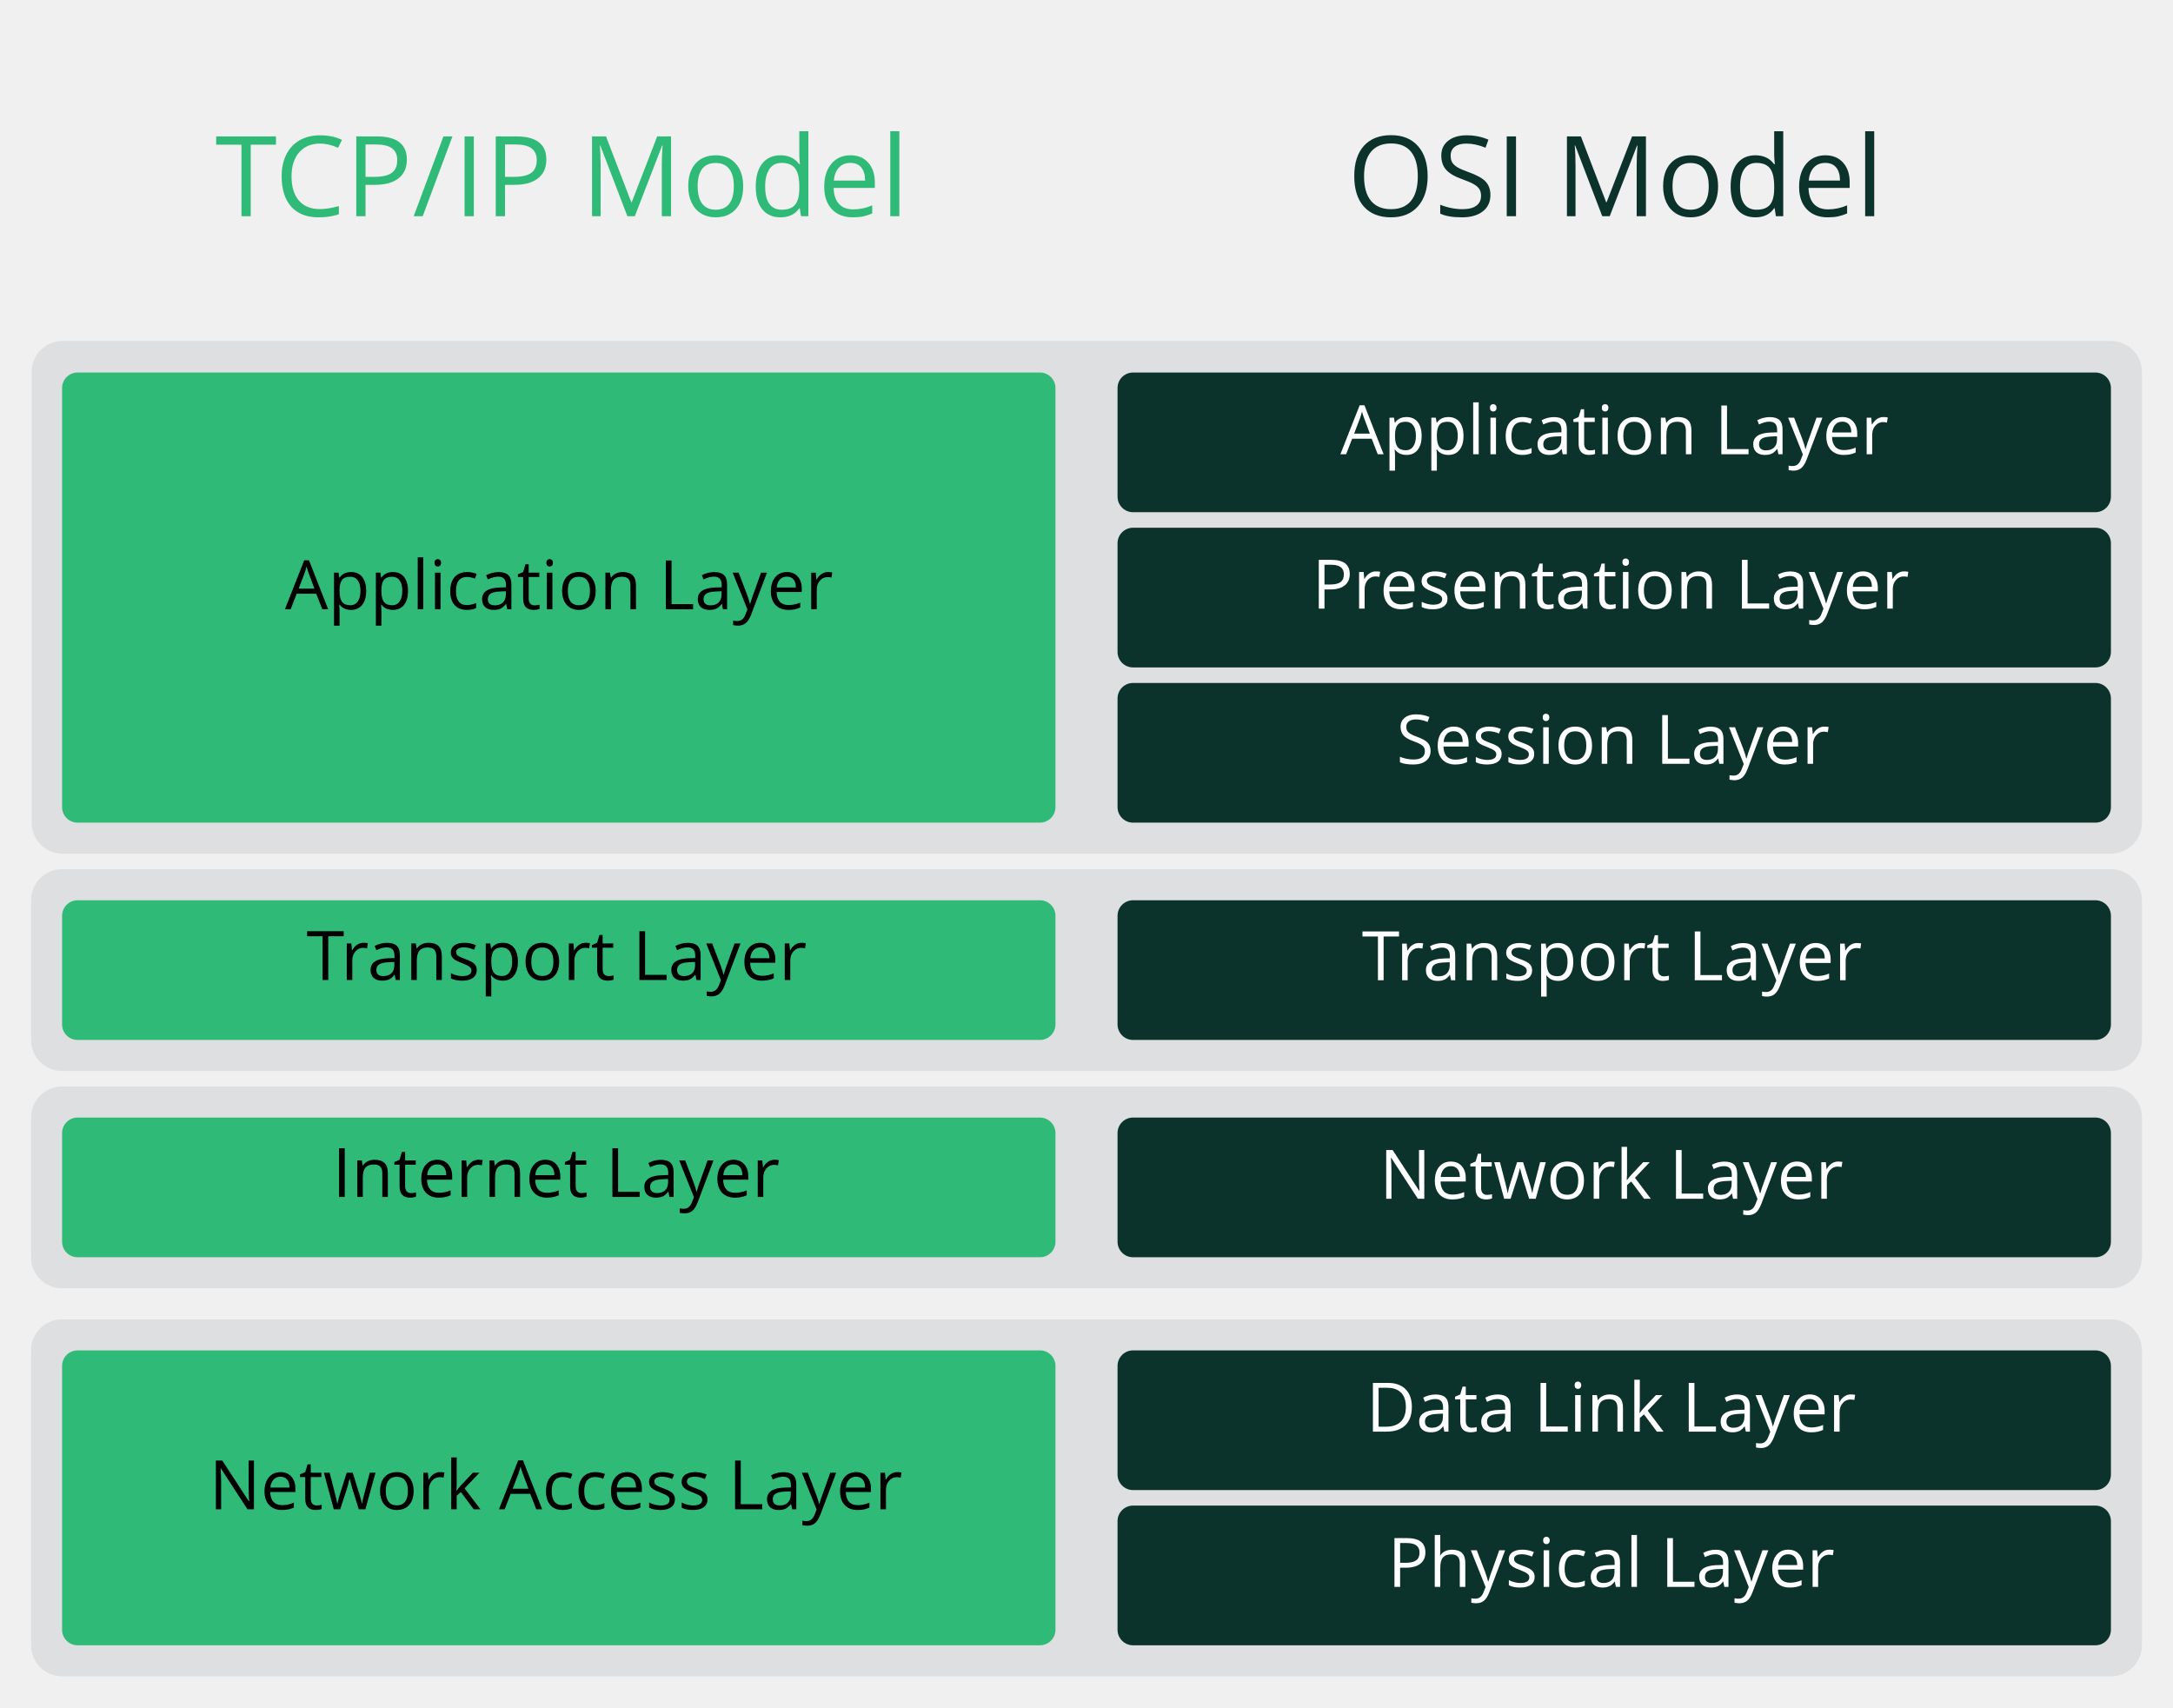
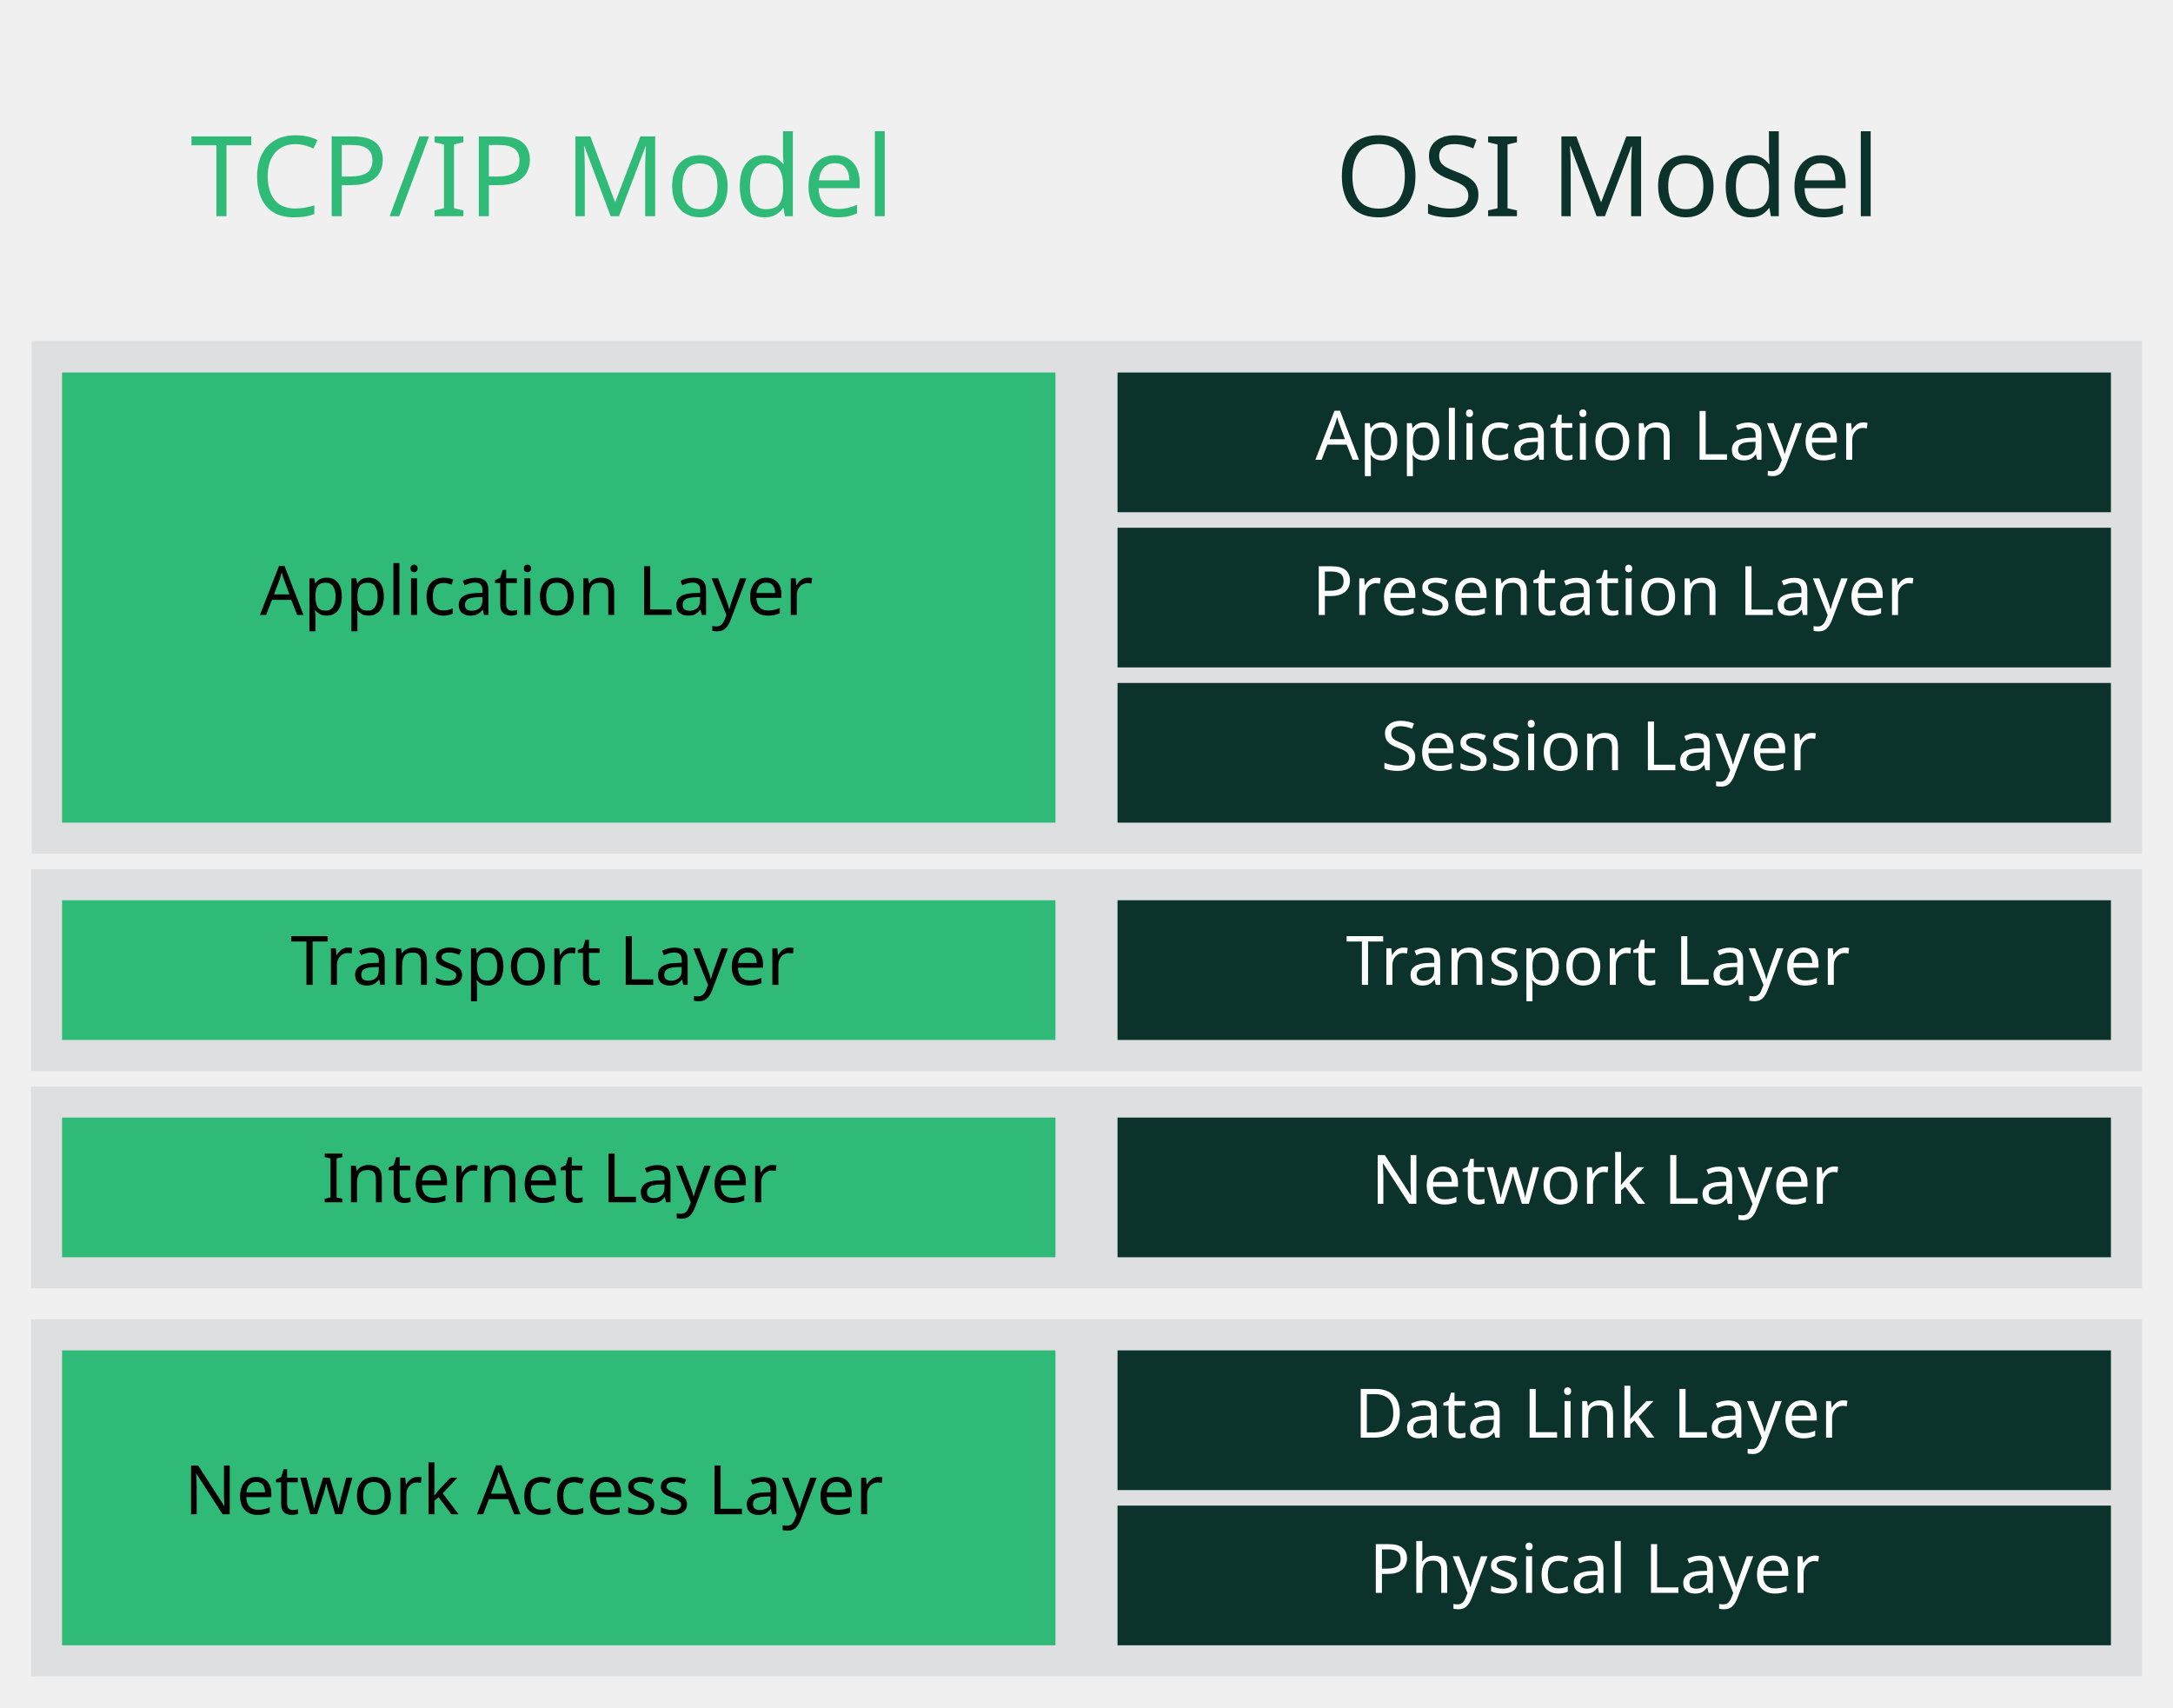
- <svg xmlns="http://www.w3.org/2000/svg" id="svg2" height="550" width="700" version="1.2">
-   <defs id="defs4" />
-   <rect width="679.813" height="165.175" rx="10" x="10.187" y="109.825" id="rect6978-9-64-0-1-4-0-6-1" style="color:#000000;display:inline;overflow:visible;visibility:visible;fill:#dedfe0;fill-opacity:1;fill-rule:nonzero;stroke:none;stroke-width:1;marker:none;enable-background:accumulate" ry="10" />
-   <rect width="320" height="145" rx="5" ry="5" x="20" y="120" id="rect6978-9-9-5-0-1-7" style="color:#000000;display:inline;overflow:visible;visibility:visible;fill:#30ba78;fill-opacity:1;fill-rule:nonzero;stroke:none;stroke-width:1;marker:none;enable-background:accumulate" />
-   <rect width="320" height="45" rx="5" ry="5" x="360" y="120" id="rect6978-9-9-5-0-1-7-7" style="color:#000000;display:inline;overflow:visible;visibility:visible;fill:#0c322c;fill-opacity:1;fill-rule:nonzero;stroke:none;stroke-width:1;marker:none;enable-background:accumulate" />
-   <rect width="320" height="45" rx="5" ry="5" x="360" y="170" id="rect6978-9-9-5-0-1-7-7-9" style="color:#000000;display:inline;overflow:visible;visibility:visible;fill:#0c322c;fill-opacity:1;fill-rule:nonzero;stroke:none;stroke-width:1;marker:none;enable-background:accumulate" />
-   <rect width="320" height="45" rx="5" ry="5" x="360" y="220" id="rect6978-9-9-5-0-1-7-7-9-6" style="color:#000000;display:inline;overflow:visible;visibility:visible;fill:#0c322c;fill-opacity:1;fill-rule:nonzero;stroke:none;stroke-width:1;marker:none;enable-background:accumulate" />
-   <rect width="680" height="65" rx="10.001" x="10" y="280" id="rect6978-9-64-0-1-4-0-6-1-9" style="color:#000000;display:inline;overflow:visible;visibility:visible;fill:#dedfe0;fill-opacity:1;fill-rule:nonzero;stroke:none;stroke-width:1;marker:none;enable-background:accumulate" ry="10" />
-   <rect width="320" height="45" rx="5" ry="5" x="20" y="290" id="rect6978-9-9-5-0-1-7-7-9-6-2" style="color:#000000;display:inline;overflow:visible;visibility:visible;fill:#30ba78;fill-opacity:1;fill-rule:nonzero;stroke:none;stroke-width:1;marker:none;enable-background:accumulate" />
-   <rect width="320" height="45" rx="5" ry="5" x="360" y="290" id="rect6978-9-9-5-0-1-7-7-9-6-0" style="color:#000000;display:inline;overflow:visible;visibility:visible;fill:#0c322c;fill-opacity:1;fill-rule:nonzero;stroke:none;stroke-width:1;marker:none;enable-background:accumulate" />
-   <rect width="680" height="65" rx="10.001" x="10" y="350" id="rect6978-9-64-0-1-4-0-6-1-9-4" style="color:#000000;display:inline;overflow:visible;visibility:visible;fill:#dedfe0;fill-opacity:1;fill-rule:nonzero;stroke:none;stroke-width:1;marker:none;enable-background:accumulate" ry="10" />
-   <rect width="320" height="45" rx="5" ry="5" x="20" y="360" id="rect6978-9-9-5-0-1-7-7-9-6-2-8" style="color:#000000;display:inline;overflow:visible;visibility:visible;fill:#30ba78;fill-opacity:1;fill-rule:nonzero;stroke:none;stroke-width:1;marker:none;enable-background:accumulate" />
-   <rect width="320" height="45" rx="5" ry="5" x="360" y="360" id="rect6978-9-9-5-0-1-7-7-9-6-0-3" style="color:#000000;display:inline;overflow:visible;visibility:visible;fill:#0c322c;fill-opacity:1;fill-rule:nonzero;stroke:none;stroke-width:1;marker:none;enable-background:accumulate" />
-   <rect width="680" height="115" rx="10.005" x="10" y="425" id="rect6978-9-64-0-1-4-0-6-1-3" style="color:#000000;display:inline;overflow:visible;visibility:visible;fill:#dedfe0;fill-opacity:1;fill-rule:nonzero;stroke:none;stroke-width:1;marker:none;enable-background:accumulate" ry="10" />
-   <rect width="320" height="95" rx="5" ry="5" x="20" y="435" id="rect6978-9-9-5-0-1-7-5" style="color:#000000;display:inline;overflow:visible;visibility:visible;fill:#30ba78;fill-opacity:1;fill-rule:nonzero;stroke:none;stroke-width:1;marker:none;enable-background:accumulate" />
-   <rect width="320" height="45" rx="5" ry="5" x="360" y="435" id="rect6978-9-9-5-0-1-7-7-7" style="color:#000000;display:inline;overflow:visible;visibility:visible;fill:#0c322c;fill-opacity:1;fill-rule:nonzero;stroke:none;stroke-width:1;marker:none;enable-background:accumulate" />
-   <rect width="320" height="45" rx="5" ry="5" x="360" y="485" id="rect6978-9-9-5-0-1-7-7-9-0" style="color:#000000;display:inline;overflow:visible;visibility:visible;fill:#0c322c;fill-opacity:1;fill-rule:nonzero;stroke:none;stroke-width:1;marker:none;enable-background:accumulate" />
-   <text xml:space="preserve" style="font-style:normal;font-variant:normal;font-weight:normal;font-stretch:normal;font-size:40px;line-height:125%;font-family:'Open Sans';-inkscape-font-specification:'Open Sans';letter-spacing:0px;word-spacing:0px;fill:#000000;fill-opacity:1;stroke:none" x="-179.991" y="87.716" id="text4080">
-     <tspan id="tspan4082" x="-179.991" y="87.716" />
+ <svg xmlns="http://www.w3.org/2000/svg" width="700" height="550" version="1.2">
+   <rect width="679.81" height="165.18" x="10.19" y="109.82" fill="#dedfe0" color="#000" overflow="visible" rx="0" ry="0" style="marker:none" />
+   <rect width="320" height="145" x="20" y="120" fill="#30ba78" color="#000" overflow="visible" rx="0" ry="0" style="marker:none" />
+   <rect width="320" height="45" x="360" y="120" fill="#0c322c" color="#000" overflow="visible" rx="0" ry="0" style="marker:none" />
+   <rect width="320" height="45" x="360" y="170" fill="#0c322c" color="#000" overflow="visible" rx="0" ry="0" style="marker:none" />
+   <rect width="320" height="45" x="360" y="220" fill="#0c322c" color="#000" overflow="visible" rx="0" ry="0" style="marker:none" />
+   <rect width="680" height="65" x="10" y="280" fill="#dedfe0" color="#000" overflow="visible" rx="0" ry="0" style="marker:none" />
+   <rect width="320" height="45" x="20" y="290" fill="#30ba78" color="#000" overflow="visible" rx="0" ry="0" style="marker:none" />
+   <rect width="320" height="45" x="360" y="290" fill="#0c322c" color="#000" overflow="visible" rx="0" ry="0" style="marker:none" />
+   <rect width="680" height="65" x="10" y="350" fill="#dedfe0" color="#000" overflow="visible" rx="0" ry="0" style="marker:none" />
+   <rect width="320" height="45" x="20" y="360" fill="#30ba78" color="#000" overflow="visible" rx="0" ry="0" style="marker:none" />
+   <rect width="320" height="45" x="360" y="360" fill="#0c322c" color="#000" overflow="visible" rx="0" ry="0" style="marker:none" />
+   <rect width="680" height="115" x="10" y="425" fill="#dedfe0" color="#000" overflow="visible" rx="0" ry="0" style="marker:none" />
+   <rect width="320" height="95" x="20" y="435" fill="#30ba78" color="#000" overflow="visible" rx="0" ry="0" style="marker:none" />
+   <rect width="320" height="45" x="360" y="435" fill="#0c322c" color="#000" overflow="visible" rx="0" ry="0" style="marker:none" />
+   <rect width="320" height="45" x="360" y="485" fill="#0c322c" color="#000" overflow="visible" rx=".69" ry="0" style="marker:none" />
+   <text xml:space="preserve" x="83.74" y="198.09" font-family="Poppins" font-size="22" font-weight="500" letter-spacing="0" style="line-height:125%;-inkscape-font-specification:'Poppins Medium'" word-spacing="0">
+     <tspan x="83.74" y="198.09" style="-inkscape-font-specification:'Poppins Medium'">Application Layer</tspan>
  </text>
-   <text xml:space="preserve" style="font-style:normal;font-weight:normal;font-size:22px;line-height:125%;font-family:Sans;letter-spacing:0px;word-spacing:0px;fill:#000000;fill-opacity:1;stroke:none" x="91.791" y="196.253" id="text4084">
-     <tspan id="tspan4086" x="91.791" y="196.253" style="font-style:normal;font-variant:normal;font-weight:normal;font-stretch:normal;font-family:'Open Sans';-inkscape-font-specification:'Open Sans'">Application Layer</tspan>
+   <text xml:space="preserve" x="423.74" y="148.09" fill="#fff" font-family="Poppins" font-size="22" font-weight="500" letter-spacing="0" style="line-height:125%;-inkscape-font-specification:'Poppins Medium'" word-spacing="0">
+     <tspan x="423.74" y="148.09" style="-inkscape-font-specification:'Poppins Medium'">Application Layer</tspan>
  </text>
-   <text xml:space="preserve" style="font-style:normal;font-weight:normal;font-size:22px;line-height:125%;font-family:Sans;letter-spacing:0px;word-spacing:0px;fill:#ffffff;fill-opacity:1;stroke:none;" x="431.791" y="146.328" id="text4084-7">
-     <tspan id="tspan4086-4" x="431.791" y="146.328" style="font-style:normal;font-variant:normal;font-weight:normal;font-stretch:normal;font-family:'Open Sans';-inkscape-font-specification:'Open Sans';fill:#ffffff;">Application Layer</tspan>
+   <text xml:space="preserve" x="422.68" y="198.12" fill="#fff" font-family="Poppins" font-size="22" font-weight="500" letter-spacing="0" style="line-height:125%;-inkscape-font-specification:'Poppins Medium'" word-spacing="0">
+     <tspan x="422.68" y="198.12" style="-inkscape-font-specification:'Poppins Medium'">Presentation Layer</tspan>
  </text>
-   <text xml:space="preserve" style="font-style:normal;font-weight:normal;font-size:22px;line-height:125%;font-family:Sans;letter-spacing:0px;word-spacing:0px;fill:#ffffff;fill-opacity:1;stroke:none;" x="422.676" y="196.046" id="text4084-4">
-     <tspan id="tspan4086-47" x="422.676" y="196.046" style="font-style:normal;font-variant:normal;font-weight:normal;font-stretch:normal;font-family:'Open Sans';-inkscape-font-specification:'Open Sans';fill:#ffffff;">Presentation Layer</tspan>
+   <text xml:space="preserve" x="444.84" y="248.12" fill="#fff" font-family="Poppins" font-size="22" font-weight="500" letter-spacing="0" style="line-height:125%;-inkscape-font-specification:'Poppins Medium'" word-spacing="0">
+     <tspan x="444.84" y="248.12" style="-inkscape-font-specification:'Poppins Medium'">Session Layer</tspan>
  </text>
-   <text xml:space="preserve" style="font-style:normal;font-weight:normal;font-size:22px;line-height:125%;font-family:Sans;letter-spacing:0px;word-spacing:0px;fill:#ffffff;fill-opacity:1;stroke:none;" x="449.827" y="246.046" id="text4084-6">
-     <tspan id="tspan4086-9" x="449.827" y="246.046" style="font-style:normal;font-variant:normal;font-weight:normal;font-stretch:normal;font-family:'Open Sans';-inkscape-font-specification:'Open Sans';fill:#ffffff;">Session Layer</tspan>
+   <text xml:space="preserve" x="433.59" y="317.26" fill="#fff" font-family="Poppins" font-size="22" font-weight="500" letter-spacing="0" style="line-height:125%;-inkscape-font-specification:'Poppins Medium'" word-spacing="0">
+     <tspan x="433.59" y="317.26" style="-inkscape-font-specification:'Poppins Medium'">Transport Layer</tspan>
  </text>
-   <text xml:space="preserve" style="font-style:normal;font-weight:normal;font-size:22px;line-height:125%;font-family:Sans;letter-spacing:0px;word-spacing:0px;fill:#ffffff;fill-opacity:1;stroke:none;" x="438.71" y="315.756" id="text4084-5">
-     <tspan id="tspan4086-7" x="438.71" y="315.756" style="font-style:normal;font-variant:normal;font-weight:normal;font-stretch:normal;font-family:'Open Sans';-inkscape-font-specification:'Open Sans';fill:#ffffff;">Transport Layer</tspan>
+   <text xml:space="preserve" x="441.67" y="387.79" fill="#fff" font-family="Poppins" font-size="22" font-weight="500" letter-spacing="0" style="line-height:125%;-inkscape-font-specification:'Poppins Medium'" word-spacing="0">
+     <tspan x="441.67" y="387.79" style="-inkscape-font-specification:'Poppins Medium'">Network Layer</tspan>
  </text>
-   <text xml:space="preserve" style="font-style:normal;font-weight:normal;font-size:22px;line-height:125%;font-family:Sans;letter-spacing:0px;word-spacing:0px;fill:#ffffff;fill-opacity:1;stroke:none;" x="444.395" y="386.157" id="text4084-1">
-     <tspan id="tspan4086-1" x="444.395" y="386.157" style="font-style:normal;font-variant:normal;font-weight:normal;font-stretch:normal;font-family:'Open Sans';-inkscape-font-specification:'Open Sans';fill:#ffffff;">Network Layer</tspan>
+   <text xml:space="preserve" x="436.2" y="463.12" fill="#fff" font-family="Poppins" font-size="22" font-weight="500" letter-spacing="0" style="line-height:125%;-inkscape-font-specification:'Poppins Medium'" word-spacing="0">
+     <tspan x="436.2" y="463.12" style="-inkscape-font-specification:'Poppins Medium'">Data Link Layer</tspan>
  </text>
-   <text xml:space="preserve" style="font-style:normal;font-weight:normal;font-size:22px;line-height:125%;font-family:Sans;letter-spacing:0px;word-spacing:0px;fill:#ffffff;fill-opacity:1;stroke:none;" x="440.109" y="461.176" id="text4084-8">
-     <tspan id="tspan4086-3" x="440.109" y="461.176" style="font-style:normal;font-variant:normal;font-weight:normal;font-stretch:normal;font-family:'Open Sans';-inkscape-font-specification:'Open Sans';fill:#ffffff;">Data Link Layer</tspan>
+   <text xml:space="preserve" x="441.06" y="513.12" fill="#fff" font-family="Poppins" font-size="22" font-weight="500" letter-spacing="0" style="line-height:125%;-inkscape-font-specification:'Poppins Medium'" word-spacing="0">
+     <tspan x="441.06" y="513.12" style="-inkscape-font-specification:'Poppins Medium'">Physical Layer</tspan>
  </text>
-   <text xml:space="preserve" style="font-style:normal;font-weight:normal;font-size:22px;line-height:125%;font-family:Sans;letter-spacing:0px;word-spacing:0px;fill:#ffffff;fill-opacity:1;stroke:none;" x="447.048" y="511.178" id="text4084-12">
-     <tspan id="tspan4086-93" x="447.048" y="511.178" style="font-style:normal;font-variant:normal;font-weight:normal;font-stretch:normal;font-family:'Open Sans';-inkscape-font-specification:'Open Sans';fill:#ffffff;">Physical Layer</tspan>
+   <text xml:space="preserve" x="59.41" y="487.79" font-family="Poppins" font-size="22" font-weight="500" letter-spacing="0" style="line-height:125%;-inkscape-font-specification:'Poppins Medium'" word-spacing="0">
+     <tspan x="59.41" y="487.79" style="-inkscape-font-specification:'Poppins Medium'">Network Access Layer</tspan>
  </text>
-   <text xml:space="preserve" style="font-style:normal;font-weight:normal;font-size:22px;line-height:125%;font-family:Sans;letter-spacing:0px;word-spacing:0px;fill:#000000;fill-opacity:1;stroke:none" x="67.388" y="486.198" id="text4084-85">
-     <tspan id="tspan4086-8" x="67.388" y="486.198" style="font-style:normal;font-variant:normal;font-weight:normal;font-stretch:normal;font-family:'Open Sans';-inkscape-font-specification:'Open Sans'">Network Access Layer</tspan>
+   <text xml:space="preserve" x="103.73" y="387.3" font-family="Poppins" font-size="22" font-weight="500" letter-spacing="0" style="line-height:125%;-inkscape-font-specification:'Poppins Medium'" word-spacing="0">
+     <tspan x="103.73" y="387.3" style="-inkscape-font-specification:'Poppins Medium'">Internet Layer</tspan>
  </text>
-   <text xml:space="preserve" style="font-style:normal;font-weight:normal;font-size:22px;line-height:125%;font-family:Sans;letter-spacing:0px;word-spacing:0px;fill:#000000;fill-opacity:1;stroke:none" x="107.07" y="385.58" id="text4084-0">
-     <tspan id="tspan4086-6" x="107.07" y="385.58" style="font-style:normal;font-variant:normal;font-weight:normal;font-stretch:normal;font-family:'Open Sans';-inkscape-font-specification:'Open Sans'">Internet Layer</tspan>
+   <text xml:space="preserve" x="93.59" y="317.26" font-family="Poppins" font-size="22" font-weight="500" letter-spacing="0" style="line-height:125%;-inkscape-font-specification:'Poppins Medium'" word-spacing="0">
+     <tspan x="93.59" y="317.26" style="-inkscape-font-specification:'Poppins Medium'">Transport Layer</tspan>
  </text>
-   <text xml:space="preserve" style="font-style:normal;font-weight:normal;font-size:22px;line-height:125%;font-family:Sans;letter-spacing:0px;word-spacing:0px;fill:#000000;fill-opacity:1;stroke:none" x="98.743" y="315.684" id="text4084-64">
-     <tspan id="tspan4086-2" x="98.743" y="315.684" style="font-style:normal;font-variant:normal;font-weight:normal;font-stretch:normal;font-family:'Open Sans';-inkscape-font-specification:'Open Sans'">Transport Layer</tspan>
+   <text xml:space="preserve" x="61.33" y="69.65" fill="#30ba78" font-family="Open Sans" font-size="22" letter-spacing="0" style="line-height:125%;-inkscape-font-specification:'Open Sans'" word-spacing="0">
+     <tspan x="61.33" y="69.65" font-family="Poppins" font-size="36" font-weight="500" style="-inkscape-font-specification:'Poppins Medium'">TCP/IP Model</tspan>
  </text>
-   <text xml:space="preserve" style="font-style:normal;font-variant:normal;font-weight:normal;font-stretch:normal;font-size:22px;line-height:125%;font-family:'Open Sans';-inkscape-font-specification:'Open Sans';letter-spacing:0px;word-spacing:0px;fill:#000000;fill-opacity:1;stroke:none" x="-152.3" y="109.253" id="text3039">
-     <tspan id="tspan3041" x="-152.3" y="109.253" />
-     <tspan id="tspan3043" x="-152.3" y="136.753" />
-   </text>
-   <text xml:space="preserve" style="font-style:normal;font-variant:normal;font-weight:normal;font-stretch:normal;font-size:22px;line-height:125%;font-family:'Open Sans';-inkscape-font-specification:'Open Sans';letter-spacing:0px;word-spacing:0px;fill:#30ba78;fill-opacity:1;stroke:none;" x="69.328" y="69.648" id="text3045">
-     <tspan id="tspan3047" x="69.328" y="69.648" style="font-size:36px;fill:#30ba78;">TCP/IP Model</tspan>
-   </text>
-   <text xml:space="preserve" style="font-style:normal;font-variant:normal;font-weight:normal;font-stretch:normal;font-size:22px;line-height:125%;font-family:'Open Sans';-inkscape-font-specification:'Open Sans';letter-spacing:0px;word-spacing:0px;fill:#0c322c;fill-opacity:1;stroke:none;" x="434.052" y="69.648" id="text3049">
-     <tspan id="tspan3051" x="434.052" y="69.648" style="font-size:36px;fill:#0c322c;">OSI Model</tspan>
+   <text xml:space="preserve" x="430.05" y="69.65" fill="#0c322c" font-family="Open Sans" font-size="22" letter-spacing="0" style="line-height:125%;-inkscape-font-specification:'Open Sans'" word-spacing="0">
+     <tspan x="430.05" y="69.65" font-family="Poppins" font-size="36" font-weight="500" style="-inkscape-font-specification:'Poppins Medium'">OSI Model</tspan>
  </text>
</svg>
